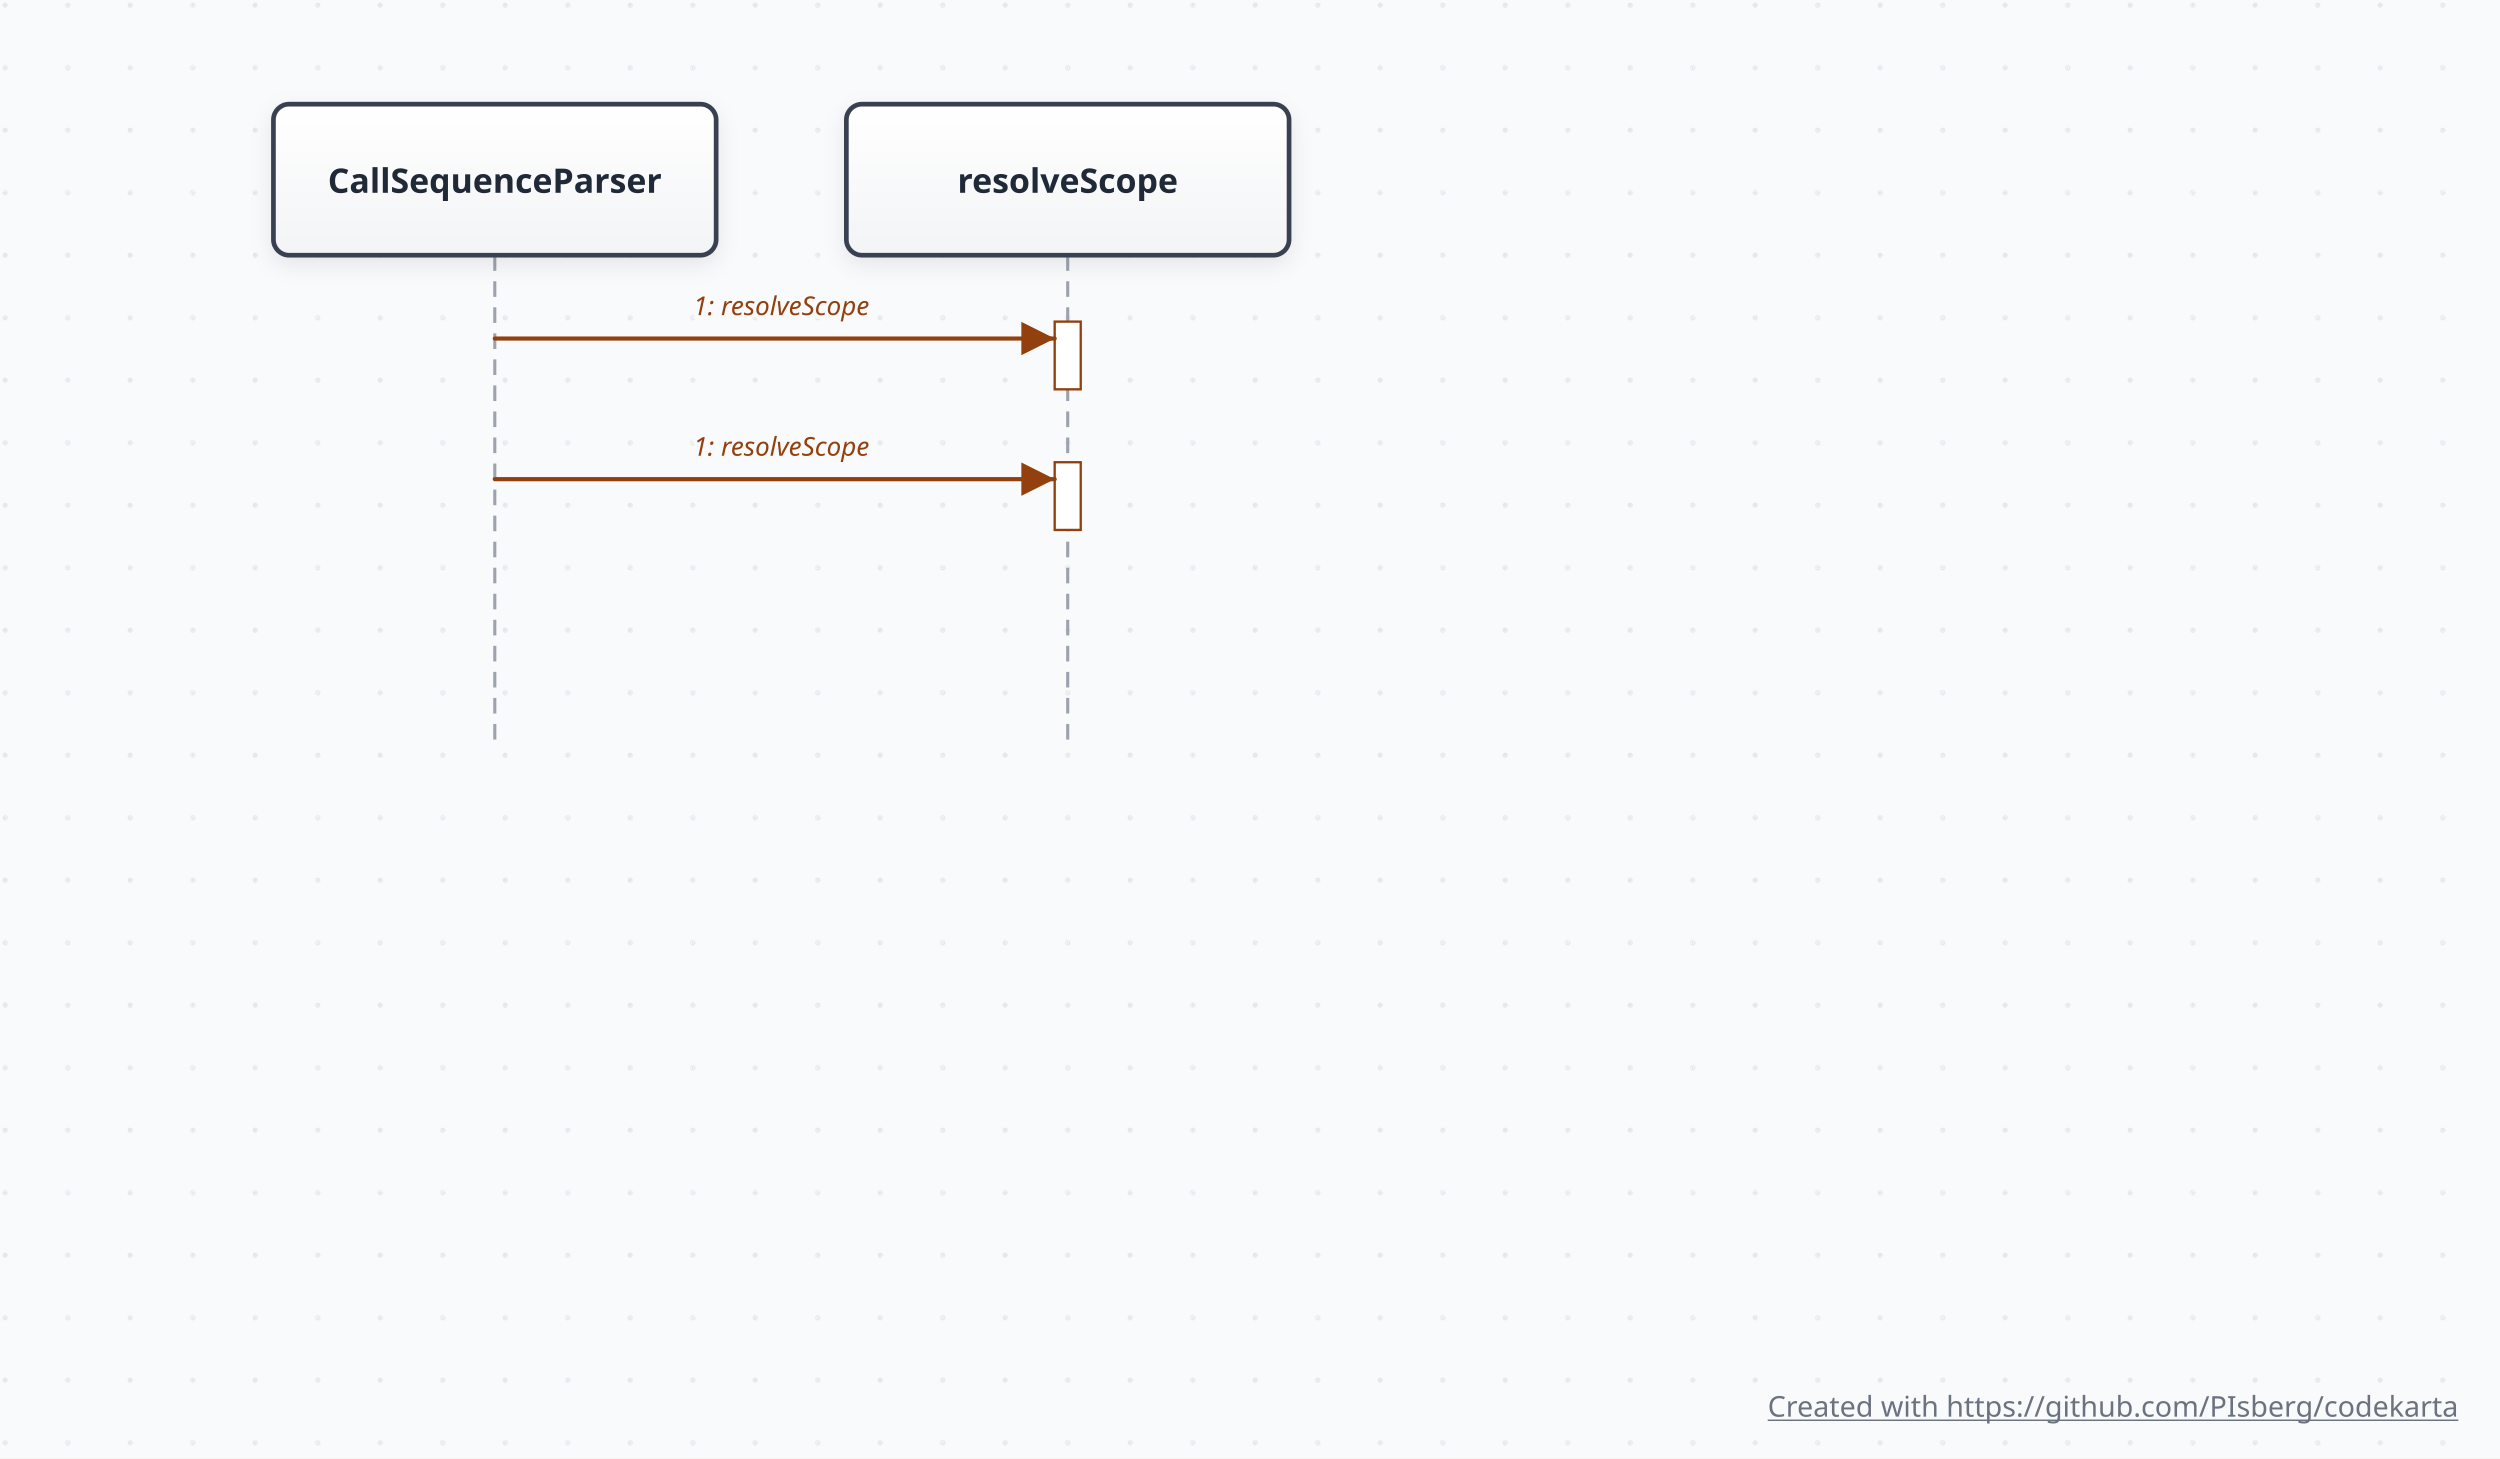
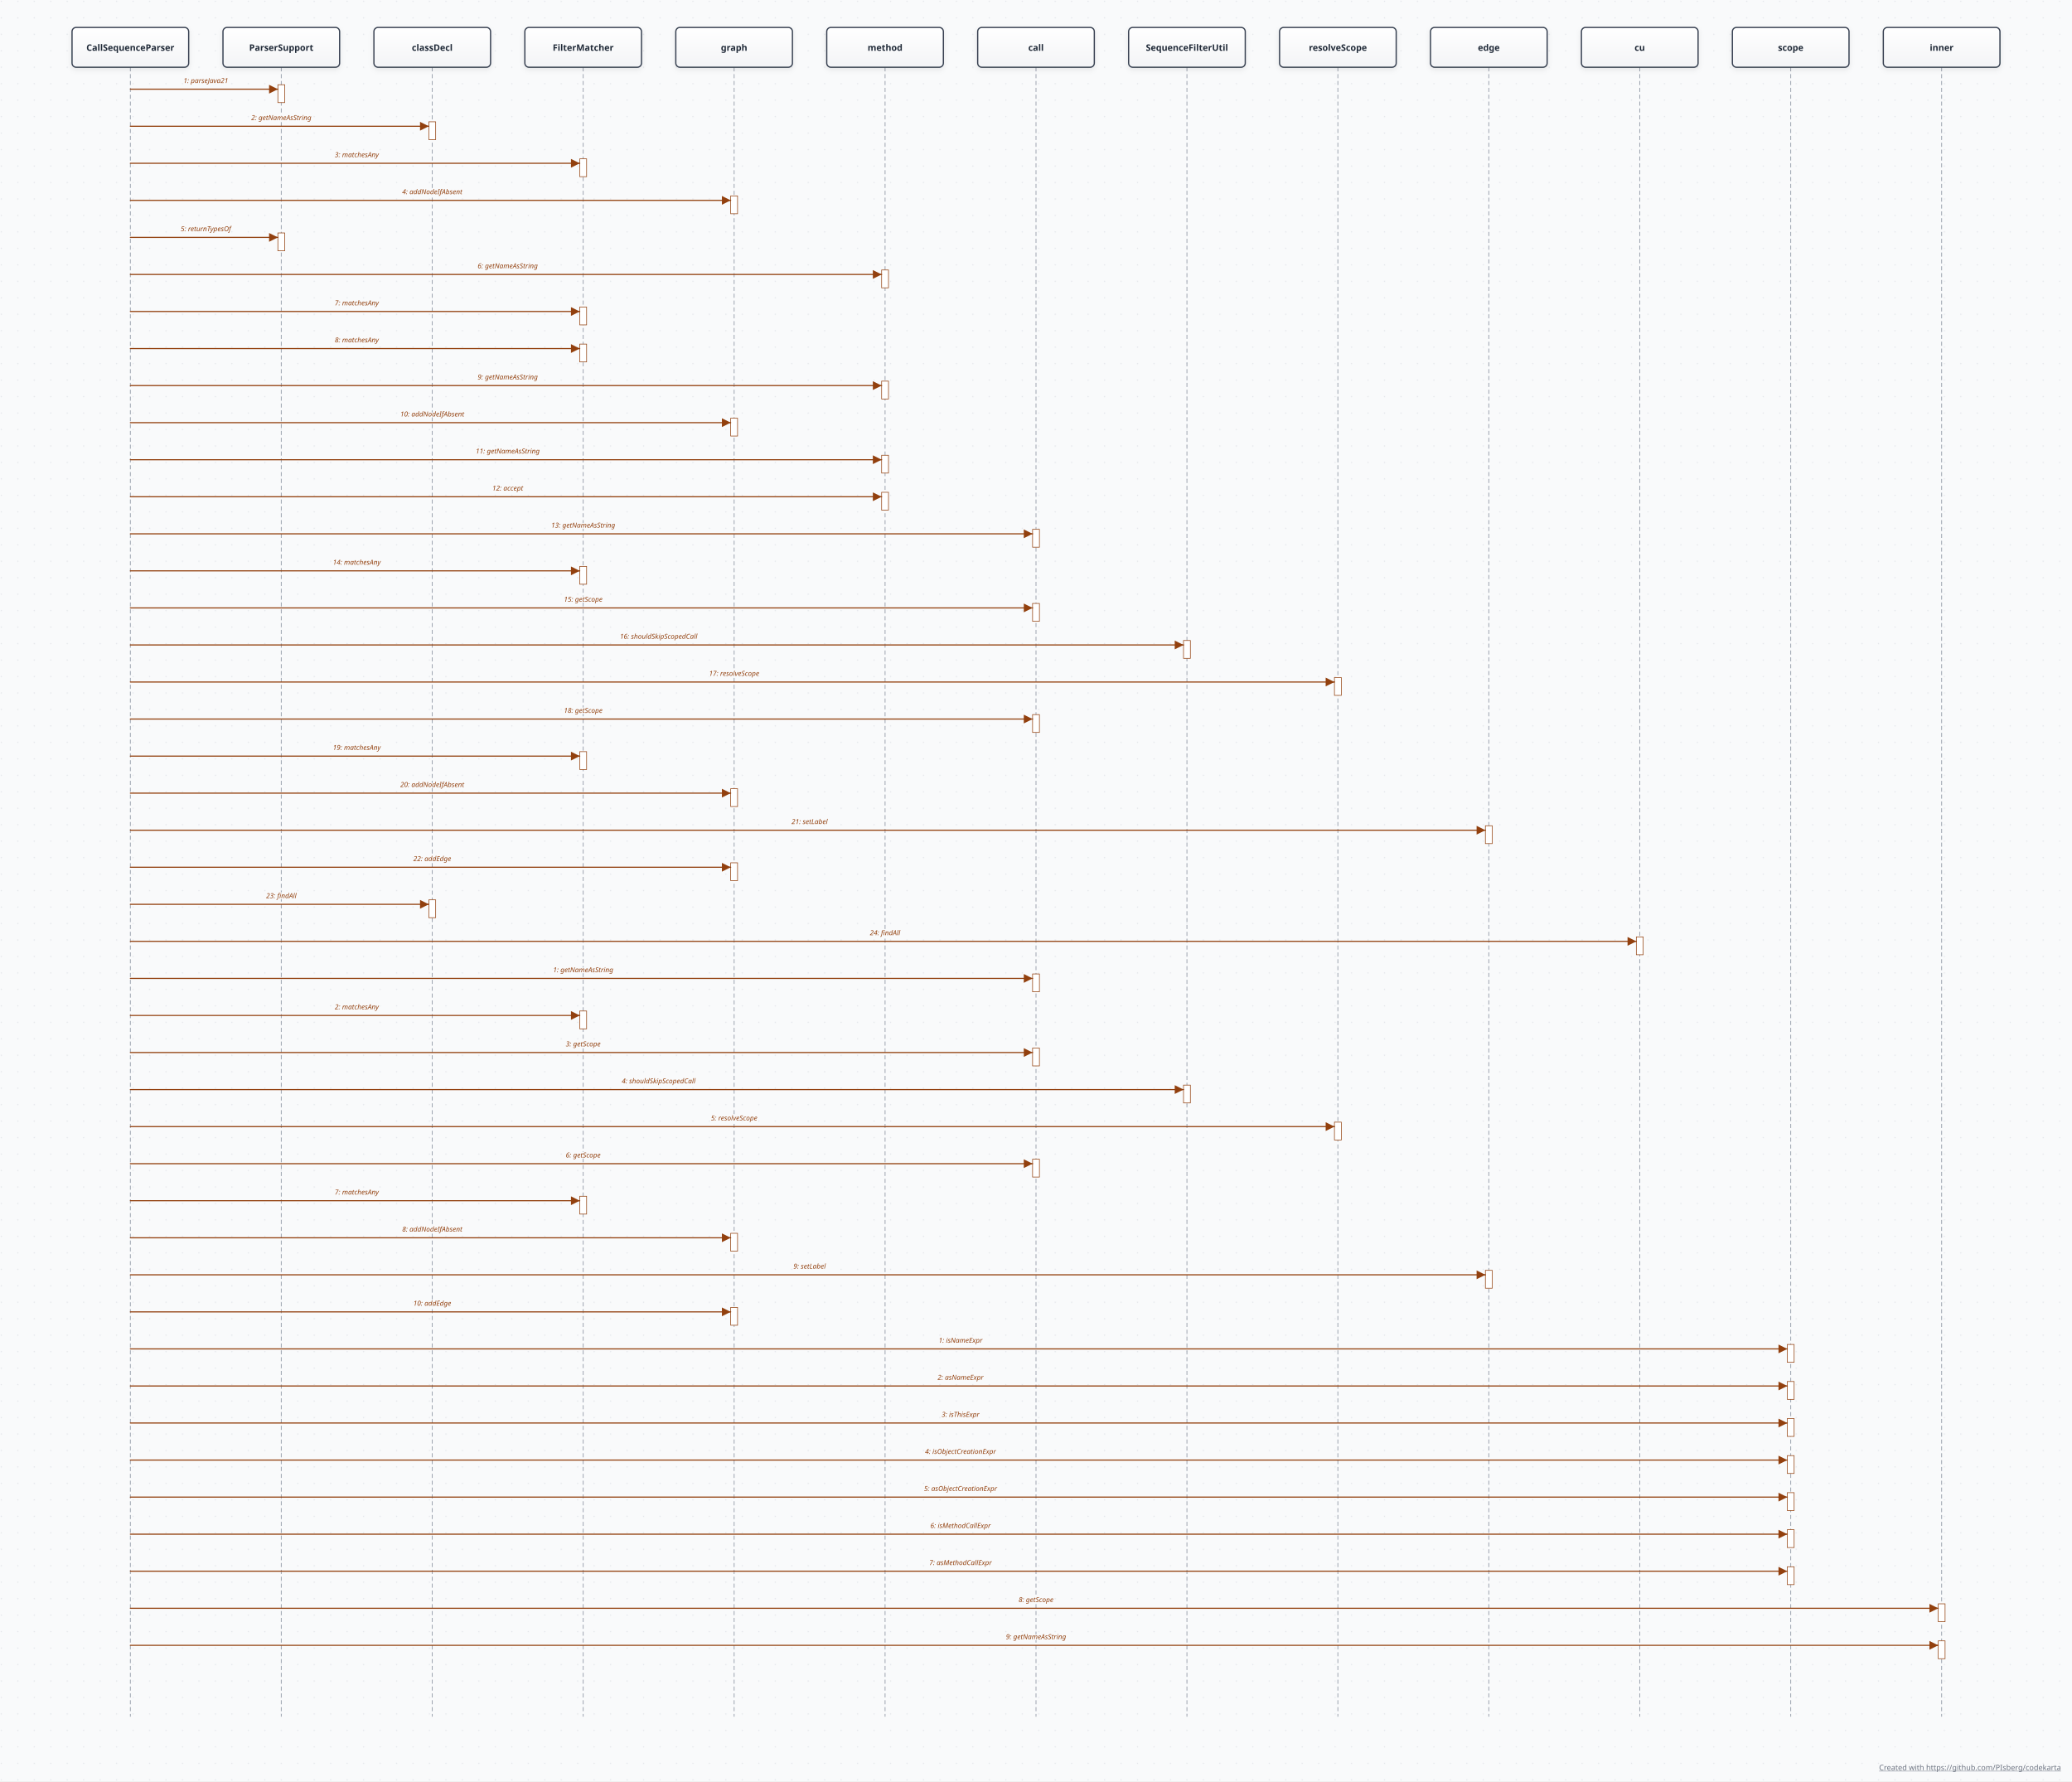
- <svg xmlns="http://www.w3.org/2000/svg" width="960" height="560" viewBox="0 0 960 560">
+ <svg xmlns="http://www.w3.org/2000/svg" width="3020" height="2596" viewBox="0 0 3020 2596">
  <defs>
    <style>
svg { font-family: 'Outfit', 'Inter', -apple-system, BlinkMacSystemFont, 'Segoe UI', sans-serif; }
text { font-family: 'Outfit', 'Inter', -apple-system, BlinkMacSystemFont, 'Segoe UI', sans-serif !important; }
.node-rect { transition: filter 0.2s ease, stroke-width 0.2s ease, stroke 0.2s ease; }
.node-rect:hover { stroke-width: 2.2 !important; filter: drop-shadow(0 8px 16px rgba(15, 23, 42, 0.12)) !important; }
.edge-line { stroke-linecap: round; stroke-linejoin: round; transition: stroke-width 0.2s ease; }
.edge-line:hover { stroke-width: 2.5 !important; }
.edge-label { paint-order: stroke; stroke: #f9fafb; stroke-width: 3; font-weight: 500; }
.diagram-attribution { fill: #9ca3af; text-decoration: none; transition: fill 0.2s ease; }
.diagram-attribution:hover { fill: #4b5563; text-decoration: underline; }
.group-rect { transition: stroke-width 0.2s ease; }
.node-label { pointer-events: none; }
</style>
    <filter id="nodeShadow" x="-20%" y="-20%" width="140%" height="140%">
      <feDropShadow dx="0" dy="3" stdDeviation="4" flood-color="#0f172a" flood-opacity="0.08" />
    </filter>
    <linearGradient id="grad-CLASS" x1="0%" y1="0%" x2="0%" y2="100%">
      <stop offset="0%" stop-color="#ffffff" />
      <stop offset="100%" stop-color="#f3f4f6" />
    </linearGradient>
    <linearGradient id="grad-INTERFACE" x1="0%" y1="0%" x2="0%" y2="100%">
      <stop offset="0%" stop-color="#eff6ff" />
      <stop offset="100%" stop-color="#dbeafe" />
    </linearGradient>
    <linearGradient id="grad-MODULE" x1="0%" y1="0%" x2="0%" y2="100%">
      <stop offset="0%" stop-color="#faf5ff" />
      <stop offset="100%" stop-color="#ede9fe" />
    </linearGradient>
    <linearGradient id="grad-METHOD" x1="0%" y1="0%" x2="0%" y2="100%">
      <stop offset="0%" stop-color="#fffbeb" />
      <stop offset="100%" stop-color="#fef3c7" />
    </linearGradient>
    <linearGradient id="grad-PACKAGE" x1="0%" y1="0%" x2="0%" y2="100%">
      <stop offset="0%" stop-color="#ecfdf5" />
      <stop offset="100%" stop-color="#d1fae5" />
    </linearGradient>
    <linearGradient id="grad-EXCEPTION" x1="0%" y1="0%" x2="0%" y2="100%">
      <stop offset="0%" stop-color="#fef2f2" />
      <stop offset="100%" stop-color="#fee2e2" />
    </linearGradient>
    <linearGradient id="grad-STATE" x1="0%" y1="0%" x2="0%" y2="100%">
      <stop offset="0%" stop-color="#f0f9ff" />
      <stop offset="100%" stop-color="#e0f2fe" />
    </linearGradient>
    <pattern id="dotGrid" width="24" height="24" patternUnits="userSpaceOnUse">
      <circle cx="2" cy="2" r="1" fill="#e5e7eb" />
    </pattern>
    <marker id="seq-marker-call" markerWidth="10" markerHeight="8" refX="8" refY="4" orient="auto">
      <path d="M0,0 L8,4 L0,8 Z" fill="#92400e" />
    </marker>
    <marker id="seq-marker-exc" markerWidth="10" markerHeight="8" refX="8" refY="4" orient="auto">
      <path d="M0,0 L8,4 L0,8 Z" fill="#dc2626" />
    </marker>
  </defs>
-   <rect width="960" height="560" fill="#f9fafb" />
-   <rect width="960" height="560" fill="url(#dotGrid)" />
-   <line x1="190.0" y1="98.0" x2="190.0" y2="288.0" stroke="#9ca3af" stroke-width="1.2" stroke-dasharray="6,4" />
-   <line x1="410.0" y1="98.0" x2="410.0" y2="288.0" stroke="#9ca3af" stroke-width="1.2" stroke-dasharray="6,4" />
+   <rect width="3020" height="2596" fill="#f9fafb" />
+   <rect width="3020" height="2596" fill="url(#dotGrid)" />
+   <line x1="190.0" y1="98.0" x2="190.0" y2="2502.0" stroke="#9ca3af" stroke-width="1.2" stroke-dasharray="6,4" />
+   <line x1="410.0" y1="98.0" x2="410.0" y2="2502.0" stroke="#9ca3af" stroke-width="1.2" stroke-dasharray="6,4" />
+   <line x1="630.0" y1="98.0" x2="630.0" y2="2502.0" stroke="#9ca3af" stroke-width="1.2" stroke-dasharray="6,4" />
+   <line x1="850.0" y1="98.0" x2="850.0" y2="2502.0" stroke="#9ca3af" stroke-width="1.2" stroke-dasharray="6,4" />
+   <line x1="1070.0" y1="98.0" x2="1070.0" y2="2502.0" stroke="#9ca3af" stroke-width="1.2" stroke-dasharray="6,4" />
+   <line x1="1290.0" y1="98.0" x2="1290.0" y2="2502.0" stroke="#9ca3af" stroke-width="1.2" stroke-dasharray="6,4" />
+   <line x1="1510.0" y1="98.0" x2="1510.0" y2="2502.0" stroke="#9ca3af" stroke-width="1.2" stroke-dasharray="6,4" />
+   <line x1="1730.0" y1="98.0" x2="1730.0" y2="2502.0" stroke="#9ca3af" stroke-width="1.2" stroke-dasharray="6,4" />
+   <line x1="1950.0" y1="98.0" x2="1950.0" y2="2502.0" stroke="#9ca3af" stroke-width="1.2" stroke-dasharray="6,4" />
+   <line x1="2170.0" y1="98.0" x2="2170.0" y2="2502.0" stroke="#9ca3af" stroke-width="1.2" stroke-dasharray="6,4" />
+   <line x1="2390.0" y1="98.0" x2="2390.0" y2="2502.0" stroke="#9ca3af" stroke-width="1.2" stroke-dasharray="6,4" />
+   <line x1="2610.0" y1="98.0" x2="2610.0" y2="2502.0" stroke="#9ca3af" stroke-width="1.2" stroke-dasharray="6,4" />
+   <line x1="2830.0" y1="98.0" x2="2830.0" y2="2502.0" stroke="#9ca3af" stroke-width="1.2" stroke-dasharray="6,4" />
  <rect x="405.0" y="123.5" width="10.0" height="26.0" fill="#ffffff" stroke="#92400e" stroke-width="0.9" />
-   <rect x="405.0" y="177.5" width="10.0" height="26.0" fill="#ffffff" stroke="#92400e" stroke-width="0.9" />
-   <line class="edge-line" data-source="CallSequenceParser.parse" data-target="resolveScope" data-type="CALLS" x1="190.0" y1="130.0" x2="405.0" y2="130.0" stroke="#92400e" stroke-width="1.6" marker-end="url(#seq-marker-call)" />
-   <text class="edge-label" data-source="CallSequenceParser.parse" data-target="resolveScope" data-type="CALLS" x="300.0" y="121.0" text-anchor="middle" font-family="sans-serif" font-size="10" fill="#92400e" font-style="italic">1: resolveScope</text>
-   <line class="edge-line" data-source="CallSequenceParser.visit" data-target="resolveScope" data-type="CALLS" x1="190.0" y1="184.0" x2="405.0" y2="184.0" stroke="#92400e" stroke-width="1.6" marker-end="url(#seq-marker-call)" />
-   <text class="edge-label" data-source="CallSequenceParser.visit" data-target="resolveScope" data-type="CALLS" x="300.0" y="175.0" text-anchor="middle" font-family="sans-serif" font-size="10" fill="#92400e" font-style="italic">1: resolveScope</text>
+   <rect x="625.0" y="177.5" width="10.0" height="26.0" fill="#ffffff" stroke="#92400e" stroke-width="0.9" />
+   <rect x="845.0" y="231.5" width="10.0" height="26.0" fill="#ffffff" stroke="#92400e" stroke-width="0.9" />
+   <rect x="1065.0" y="285.5" width="10.0" height="26.0" fill="#ffffff" stroke="#92400e" stroke-width="0.9" />
+   <rect x="405.0" y="339.5" width="10.0" height="26.0" fill="#ffffff" stroke="#92400e" stroke-width="0.9" />
+   <rect x="1285.0" y="393.5" width="10.0" height="26.0" fill="#ffffff" stroke="#92400e" stroke-width="0.9" />
+   <rect x="845.0" y="447.5" width="10.0" height="26.0" fill="#ffffff" stroke="#92400e" stroke-width="0.9" />
+   <rect x="845.0" y="501.5" width="10.0" height="26.0" fill="#ffffff" stroke="#92400e" stroke-width="0.9" />
+   <rect x="1285.0" y="555.5" width="10.0" height="26.0" fill="#ffffff" stroke="#92400e" stroke-width="0.9" />
+   <rect x="1065.0" y="609.5" width="10.0" height="26.0" fill="#ffffff" stroke="#92400e" stroke-width="0.9" />
+   <rect x="1285.0" y="663.5" width="10.0" height="26.0" fill="#ffffff" stroke="#92400e" stroke-width="0.9" />
+   <rect x="1285.0" y="717.5" width="10.0" height="26.0" fill="#ffffff" stroke="#92400e" stroke-width="0.9" />
+   <rect x="1505.0" y="771.5" width="10.0" height="26.0" fill="#ffffff" stroke="#92400e" stroke-width="0.9" />
+   <rect x="845.0" y="825.5" width="10.0" height="26.0" fill="#ffffff" stroke="#92400e" stroke-width="0.9" />
+   <rect x="1505.0" y="879.5" width="10.0" height="26.0" fill="#ffffff" stroke="#92400e" stroke-width="0.9" />
+   <rect x="1725.0" y="933.5" width="10.0" height="26.0" fill="#ffffff" stroke="#92400e" stroke-width="0.9" />
+   <rect x="1945.0" y="987.5" width="10.0" height="26.0" fill="#ffffff" stroke="#92400e" stroke-width="0.9" />
+   <rect x="1505.0" y="1041.5" width="10.0" height="26.0" fill="#ffffff" stroke="#92400e" stroke-width="0.9" />
+   <rect x="845.0" y="1095.5" width="10.0" height="26.0" fill="#ffffff" stroke="#92400e" stroke-width="0.9" />
+   <rect x="1065.0" y="1149.5" width="10.0" height="26.0" fill="#ffffff" stroke="#92400e" stroke-width="0.9" />
+   <rect x="2165.0" y="1203.5" width="10.0" height="26.0" fill="#ffffff" stroke="#92400e" stroke-width="0.9" />
+   <rect x="1065.0" y="1257.5" width="10.0" height="26.0" fill="#ffffff" stroke="#92400e" stroke-width="0.9" />
+   <rect x="625.0" y="1311.5" width="10.0" height="26.0" fill="#ffffff" stroke="#92400e" stroke-width="0.9" />
+   <rect x="2385.0" y="1365.5" width="10.0" height="26.0" fill="#ffffff" stroke="#92400e" stroke-width="0.9" />
+   <rect x="1505.0" y="1419.5" width="10.0" height="26.0" fill="#ffffff" stroke="#92400e" stroke-width="0.9" />
+   <rect x="845.0" y="1473.5" width="10.0" height="26.0" fill="#ffffff" stroke="#92400e" stroke-width="0.9" />
+   <rect x="1505.0" y="1527.5" width="10.0" height="26.0" fill="#ffffff" stroke="#92400e" stroke-width="0.9" />
+   <rect x="1725.0" y="1581.5" width="10.0" height="26.0" fill="#ffffff" stroke="#92400e" stroke-width="0.9" />
+   <rect x="1945.0" y="1635.5" width="10.0" height="26.0" fill="#ffffff" stroke="#92400e" stroke-width="0.9" />
+   <rect x="1505.0" y="1689.5" width="10.0" height="26.0" fill="#ffffff" stroke="#92400e" stroke-width="0.9" />
+   <rect x="845.0" y="1743.5" width="10.0" height="26.0" fill="#ffffff" stroke="#92400e" stroke-width="0.9" />
+   <rect x="1065.0" y="1797.5" width="10.0" height="26.0" fill="#ffffff" stroke="#92400e" stroke-width="0.9" />
+   <rect x="2165.0" y="1851.5" width="10.0" height="26.0" fill="#ffffff" stroke="#92400e" stroke-width="0.9" />
+   <rect x="1065.0" y="1905.5" width="10.0" height="26.0" fill="#ffffff" stroke="#92400e" stroke-width="0.9" />
+   <rect x="2605.0" y="1959.5" width="10.0" height="26.0" fill="#ffffff" stroke="#92400e" stroke-width="0.9" />
+   <rect x="2605.0" y="2013.5" width="10.0" height="26.0" fill="#ffffff" stroke="#92400e" stroke-width="0.9" />
+   <rect x="2605.0" y="2067.5" width="10.0" height="26.0" fill="#ffffff" stroke="#92400e" stroke-width="0.9" />
+   <rect x="2605.0" y="2121.5" width="10.0" height="26.0" fill="#ffffff" stroke="#92400e" stroke-width="0.9" />
+   <rect x="2605.0" y="2175.5" width="10.0" height="26.0" fill="#ffffff" stroke="#92400e" stroke-width="0.9" />
+   <rect x="2605.0" y="2229.5" width="10.0" height="26.0" fill="#ffffff" stroke="#92400e" stroke-width="0.9" />
+   <rect x="2605.0" y="2283.5" width="10.0" height="26.0" fill="#ffffff" stroke="#92400e" stroke-width="0.9" />
+   <rect x="2825.0" y="2337.5" width="10.0" height="26.0" fill="#ffffff" stroke="#92400e" stroke-width="0.9" />
+   <rect x="2825.0" y="2391.5" width="10.0" height="26.0" fill="#ffffff" stroke="#92400e" stroke-width="0.9" />
+   <line class="edge-line" data-source="CallSequenceParser.parse" data-target="ParserSupport.parseJava21" data-type="CALLS" x1="190.0" y1="130.0" x2="405.0" y2="130.0" stroke="#92400e" stroke-width="1.6" marker-end="url(#seq-marker-call)" />
+   <text class="edge-label" data-source="CallSequenceParser.parse" data-target="ParserSupport.parseJava21" data-type="CALLS" x="300.0" y="121.0" text-anchor="middle" font-family="sans-serif" font-size="10" fill="#92400e" font-style="italic">1: parseJava21</text>
+   <line class="edge-line" data-source="CallSequenceParser.parse" data-target="classDecl.getNameAsString" data-type="CALLS" x1="190.0" y1="184.0" x2="625.0" y2="184.0" stroke="#92400e" stroke-width="1.6" marker-end="url(#seq-marker-call)" />
+   <text class="edge-label" data-source="CallSequenceParser.parse" data-target="classDecl.getNameAsString" data-type="CALLS" x="410.0" y="175.0" text-anchor="middle" font-family="sans-serif" font-size="10" fill="#92400e" font-style="italic">2: getNameAsString</text>
+   <line class="edge-line" data-source="CallSequenceParser.parse" data-target="FilterMatcher.matchesAny" data-type="CALLS" x1="190.0" y1="238.0" x2="845.0" y2="238.0" stroke="#92400e" stroke-width="1.6" marker-end="url(#seq-marker-call)" />
+   <text class="edge-label" data-source="CallSequenceParser.parse" data-target="FilterMatcher.matchesAny" data-type="CALLS" x="520.0" y="229.0" text-anchor="middle" font-family="sans-serif" font-size="10" fill="#92400e" font-style="italic">3: matchesAny</text>
+   <line class="edge-line" data-source="CallSequenceParser.parse" data-target="graph.addNodeIfAbsent" data-type="CALLS" x1="190.0" y1="292.0" x2="1065.0" y2="292.0" stroke="#92400e" stroke-width="1.6" marker-end="url(#seq-marker-call)" />
+   <text class="edge-label" data-source="CallSequenceParser.parse" data-target="graph.addNodeIfAbsent" data-type="CALLS" x="630.0" y="283.0" text-anchor="middle" font-family="sans-serif" font-size="10" fill="#92400e" font-style="italic">4: addNodeIfAbsent</text>
+   <line class="edge-line" data-source="CallSequenceParser.parse" data-target="ParserSupport.returnTypesOf" data-type="CALLS" x1="190.0" y1="346.0" x2="405.0" y2="346.0" stroke="#92400e" stroke-width="1.6" marker-end="url(#seq-marker-call)" />
+   <text class="edge-label" data-source="CallSequenceParser.parse" data-target="ParserSupport.returnTypesOf" data-type="CALLS" x="300.0" y="337.0" text-anchor="middle" font-family="sans-serif" font-size="10" fill="#92400e" font-style="italic">5: returnTypesOf</text>
+   <line class="edge-line" data-source="CallSequenceParser.parse" data-target="method.getNameAsString" data-type="CALLS" x1="190.0" y1="400.0" x2="1285.0" y2="400.0" stroke="#92400e" stroke-width="1.6" marker-end="url(#seq-marker-call)" />
+   <text class="edge-label" data-source="CallSequenceParser.parse" data-target="method.getNameAsString" data-type="CALLS" x="740.0" y="391.0" text-anchor="middle" font-family="sans-serif" font-size="10" fill="#92400e" font-style="italic">6: getNameAsString</text>
+   <line class="edge-line" data-source="CallSequenceParser.parse" data-target="FilterMatcher.matchesAny" data-type="CALLS" x1="190.0" y1="454.0" x2="845.0" y2="454.0" stroke="#92400e" stroke-width="1.6" marker-end="url(#seq-marker-call)" />
+   <text class="edge-label" data-source="CallSequenceParser.parse" data-target="FilterMatcher.matchesAny" data-type="CALLS" x="520.0" y="445.0" text-anchor="middle" font-family="sans-serif" font-size="10" fill="#92400e" font-style="italic">7: matchesAny</text>
+   <line class="edge-line" data-source="CallSequenceParser.parse" data-target="FilterMatcher.matchesAny" data-type="CALLS" x1="190.0" y1="508.0" x2="845.0" y2="508.0" stroke="#92400e" stroke-width="1.6" marker-end="url(#seq-marker-call)" />
+   <text class="edge-label" data-source="CallSequenceParser.parse" data-target="FilterMatcher.matchesAny" data-type="CALLS" x="520.0" y="499.0" text-anchor="middle" font-family="sans-serif" font-size="10" fill="#92400e" font-style="italic">8: matchesAny</text>
+   <line class="edge-line" data-source="CallSequenceParser.parse" data-target="method.getNameAsString" data-type="CALLS" x1="190.0" y1="562.0" x2="1285.0" y2="562.0" stroke="#92400e" stroke-width="1.6" marker-end="url(#seq-marker-call)" />
+   <text class="edge-label" data-source="CallSequenceParser.parse" data-target="method.getNameAsString" data-type="CALLS" x="740.0" y="553.0" text-anchor="middle" font-family="sans-serif" font-size="10" fill="#92400e" font-style="italic">9: getNameAsString</text>
+   <line class="edge-line" data-source="CallSequenceParser.parse" data-target="graph.addNodeIfAbsent" data-type="CALLS" x1="190.0" y1="616.0" x2="1065.0" y2="616.0" stroke="#92400e" stroke-width="1.6" marker-end="url(#seq-marker-call)" />
+   <text class="edge-label" data-source="CallSequenceParser.parse" data-target="graph.addNodeIfAbsent" data-type="CALLS" x="630.0" y="607.0" text-anchor="middle" font-family="sans-serif" font-size="10" fill="#92400e" font-style="italic">10: addNodeIfAbsent</text>
+   <line class="edge-line" data-source="CallSequenceParser.parse" data-target="method.getNameAsString" data-type="CALLS" x1="190.0" y1="670.0" x2="1285.0" y2="670.0" stroke="#92400e" stroke-width="1.6" marker-end="url(#seq-marker-call)" />
+   <text class="edge-label" data-source="CallSequenceParser.parse" data-target="method.getNameAsString" data-type="CALLS" x="740.0" y="661.0" text-anchor="middle" font-family="sans-serif" font-size="10" fill="#92400e" font-style="italic">11: getNameAsString</text>
+   <line class="edge-line" data-source="CallSequenceParser.parse" data-target="method.accept" data-type="CALLS" x1="190.0" y1="724.0" x2="1285.0" y2="724.0" stroke="#92400e" stroke-width="1.6" marker-end="url(#seq-marker-call)" />
+   <text class="edge-label" data-source="CallSequenceParser.parse" data-target="method.accept" data-type="CALLS" x="740.0" y="715.0" text-anchor="middle" font-family="sans-serif" font-size="10" fill="#92400e" font-style="italic">12: accept</text>
+   <line class="edge-line" data-source="CallSequenceParser.parse" data-target="call.getNameAsString" data-type="CALLS" x1="190.0" y1="778.0" x2="1505.0" y2="778.0" stroke="#92400e" stroke-width="1.6" marker-end="url(#seq-marker-call)" />
+   <text class="edge-label" data-source="CallSequenceParser.parse" data-target="call.getNameAsString" data-type="CALLS" x="850.0" y="769.0" text-anchor="middle" font-family="sans-serif" font-size="10" fill="#92400e" font-style="italic">13: getNameAsString</text>
+   <line class="edge-line" data-source="CallSequenceParser.parse" data-target="FilterMatcher.matchesAny" data-type="CALLS" x1="190.0" y1="832.0" x2="845.0" y2="832.0" stroke="#92400e" stroke-width="1.6" marker-end="url(#seq-marker-call)" />
+   <text class="edge-label" data-source="CallSequenceParser.parse" data-target="FilterMatcher.matchesAny" data-type="CALLS" x="520.0" y="823.0" text-anchor="middle" font-family="sans-serif" font-size="10" fill="#92400e" font-style="italic">14: matchesAny</text>
+   <line class="edge-line" data-source="CallSequenceParser.parse" data-target="call.getScope" data-type="CALLS" x1="190.0" y1="886.0" x2="1505.0" y2="886.0" stroke="#92400e" stroke-width="1.6" marker-end="url(#seq-marker-call)" />
+   <text class="edge-label" data-source="CallSequenceParser.parse" data-target="call.getScope" data-type="CALLS" x="850.0" y="877.0" text-anchor="middle" font-family="sans-serif" font-size="10" fill="#92400e" font-style="italic">15: getScope</text>
+   <line class="edge-line" data-source="CallSequenceParser.parse" data-target="SequenceFilterUtil.shouldSkipScopedCall" data-type="CALLS" x1="190.0" y1="940.0" x2="1725.0" y2="940.0" stroke="#92400e" stroke-width="1.6" marker-end="url(#seq-marker-call)" />
+   <text class="edge-label" data-source="CallSequenceParser.parse" data-target="SequenceFilterUtil.shouldSkipScopedCall" data-type="CALLS" x="960.0" y="931.0" text-anchor="middle" font-family="sans-serif" font-size="10" fill="#92400e" font-style="italic">16: shouldSkipScopedCall</text>
+   <line class="edge-line" data-source="CallSequenceParser.parse" data-target="resolveScope" data-type="CALLS" x1="190.0" y1="994.0" x2="1945.0" y2="994.0" stroke="#92400e" stroke-width="1.6" marker-end="url(#seq-marker-call)" />
+   <text class="edge-label" data-source="CallSequenceParser.parse" data-target="resolveScope" data-type="CALLS" x="1070.0" y="985.0" text-anchor="middle" font-family="sans-serif" font-size="10" fill="#92400e" font-style="italic">17: resolveScope</text>
+   <line class="edge-line" data-source="CallSequenceParser.parse" data-target="call.getScope" data-type="CALLS" x1="190.0" y1="1048.0" x2="1505.0" y2="1048.0" stroke="#92400e" stroke-width="1.6" marker-end="url(#seq-marker-call)" />
+   <text class="edge-label" data-source="CallSequenceParser.parse" data-target="call.getScope" data-type="CALLS" x="850.0" y="1039.0" text-anchor="middle" font-family="sans-serif" font-size="10" fill="#92400e" font-style="italic">18: getScope</text>
+   <line class="edge-line" data-source="CallSequenceParser.parse" data-target="FilterMatcher.matchesAny" data-type="CALLS" x1="190.0" y1="1102.0" x2="845.0" y2="1102.0" stroke="#92400e" stroke-width="1.6" marker-end="url(#seq-marker-call)" />
+   <text class="edge-label" data-source="CallSequenceParser.parse" data-target="FilterMatcher.matchesAny" data-type="CALLS" x="520.0" y="1093.0" text-anchor="middle" font-family="sans-serif" font-size="10" fill="#92400e" font-style="italic">19: matchesAny</text>
+   <line class="edge-line" data-source="CallSequenceParser.parse" data-target="graph.addNodeIfAbsent" data-type="CALLS" x1="190.0" y1="1156.0" x2="1065.0" y2="1156.0" stroke="#92400e" stroke-width="1.6" marker-end="url(#seq-marker-call)" />
+   <text class="edge-label" data-source="CallSequenceParser.parse" data-target="graph.addNodeIfAbsent" data-type="CALLS" x="630.0" y="1147.0" text-anchor="middle" font-family="sans-serif" font-size="10" fill="#92400e" font-style="italic">20: addNodeIfAbsent</text>
+   <line class="edge-line" data-source="CallSequenceParser.parse" data-target="edge.setLabel" data-type="CALLS" x1="190.0" y1="1210.0" x2="2165.0" y2="1210.0" stroke="#92400e" stroke-width="1.6" marker-end="url(#seq-marker-call)" />
+   <text class="edge-label" data-source="CallSequenceParser.parse" data-target="edge.setLabel" data-type="CALLS" x="1180.0" y="1201.0" text-anchor="middle" font-family="sans-serif" font-size="10" fill="#92400e" font-style="italic">21: setLabel</text>
+   <line class="edge-line" data-source="CallSequenceParser.parse" data-target="graph.addEdge" data-type="CALLS" x1="190.0" y1="1264.0" x2="1065.0" y2="1264.0" stroke="#92400e" stroke-width="1.6" marker-end="url(#seq-marker-call)" />
+   <text class="edge-label" data-source="CallSequenceParser.parse" data-target="graph.addEdge" data-type="CALLS" x="630.0" y="1255.0" text-anchor="middle" font-family="sans-serif" font-size="10" fill="#92400e" font-style="italic">22: addEdge</text>
+   <line class="edge-line" data-source="CallSequenceParser.parse" data-target="classDecl.findAll" data-type="CALLS" x1="190.0" y1="1318.0" x2="625.0" y2="1318.0" stroke="#92400e" stroke-width="1.6" marker-end="url(#seq-marker-call)" />
+   <text class="edge-label" data-source="CallSequenceParser.parse" data-target="classDecl.findAll" data-type="CALLS" x="410.0" y="1309.0" text-anchor="middle" font-family="sans-serif" font-size="10" fill="#92400e" font-style="italic">23: findAll</text>
+   <line class="edge-line" data-source="CallSequenceParser.parse" data-target="cu.findAll" data-type="CALLS" x1="190.0" y1="1372.0" x2="2385.0" y2="1372.0" stroke="#92400e" stroke-width="1.6" marker-end="url(#seq-marker-call)" />
+   <text class="edge-label" data-source="CallSequenceParser.parse" data-target="cu.findAll" data-type="CALLS" x="1290.0" y="1363.0" text-anchor="middle" font-family="sans-serif" font-size="10" fill="#92400e" font-style="italic">24: findAll</text>
+   <line class="edge-line" data-source="CallSequenceParser.visit" data-target="call.getNameAsString" data-type="CALLS" x1="190.0" y1="1426.0" x2="1505.0" y2="1426.0" stroke="#92400e" stroke-width="1.6" marker-end="url(#seq-marker-call)" />
+   <text class="edge-label" data-source="CallSequenceParser.visit" data-target="call.getNameAsString" data-type="CALLS" x="850.0" y="1417.0" text-anchor="middle" font-family="sans-serif" font-size="10" fill="#92400e" font-style="italic">1: getNameAsString</text>
+   <line class="edge-line" data-source="CallSequenceParser.visit" data-target="FilterMatcher.matchesAny" data-type="CALLS" x1="190.0" y1="1480.0" x2="845.0" y2="1480.0" stroke="#92400e" stroke-width="1.6" marker-end="url(#seq-marker-call)" />
+   <text class="edge-label" data-source="CallSequenceParser.visit" data-target="FilterMatcher.matchesAny" data-type="CALLS" x="520.0" y="1471.0" text-anchor="middle" font-family="sans-serif" font-size="10" fill="#92400e" font-style="italic">2: matchesAny</text>
+   <line class="edge-line" data-source="CallSequenceParser.visit" data-target="call.getScope" data-type="CALLS" x1="190.0" y1="1534.0" x2="1505.0" y2="1534.0" stroke="#92400e" stroke-width="1.6" marker-end="url(#seq-marker-call)" />
+   <text class="edge-label" data-source="CallSequenceParser.visit" data-target="call.getScope" data-type="CALLS" x="850.0" y="1525.0" text-anchor="middle" font-family="sans-serif" font-size="10" fill="#92400e" font-style="italic">3: getScope</text>
+   <line class="edge-line" data-source="CallSequenceParser.visit" data-target="SequenceFilterUtil.shouldSkipScopedCall" data-type="CALLS" x1="190.0" y1="1588.0" x2="1725.0" y2="1588.0" stroke="#92400e" stroke-width="1.6" marker-end="url(#seq-marker-call)" />
+   <text class="edge-label" data-source="CallSequenceParser.visit" data-target="SequenceFilterUtil.shouldSkipScopedCall" data-type="CALLS" x="960.0" y="1579.0" text-anchor="middle" font-family="sans-serif" font-size="10" fill="#92400e" font-style="italic">4: shouldSkipScopedCall</text>
+   <line class="edge-line" data-source="CallSequenceParser.visit" data-target="resolveScope" data-type="CALLS" x1="190.0" y1="1642.0" x2="1945.0" y2="1642.0" stroke="#92400e" stroke-width="1.6" marker-end="url(#seq-marker-call)" />
+   <text class="edge-label" data-source="CallSequenceParser.visit" data-target="resolveScope" data-type="CALLS" x="1070.0" y="1633.0" text-anchor="middle" font-family="sans-serif" font-size="10" fill="#92400e" font-style="italic">5: resolveScope</text>
+   <line class="edge-line" data-source="CallSequenceParser.visit" data-target="call.getScope" data-type="CALLS" x1="190.0" y1="1696.0" x2="1505.0" y2="1696.0" stroke="#92400e" stroke-width="1.6" marker-end="url(#seq-marker-call)" />
+   <text class="edge-label" data-source="CallSequenceParser.visit" data-target="call.getScope" data-type="CALLS" x="850.0" y="1687.0" text-anchor="middle" font-family="sans-serif" font-size="10" fill="#92400e" font-style="italic">6: getScope</text>
+   <line class="edge-line" data-source="CallSequenceParser.visit" data-target="FilterMatcher.matchesAny" data-type="CALLS" x1="190.0" y1="1750.0" x2="845.0" y2="1750.0" stroke="#92400e" stroke-width="1.6" marker-end="url(#seq-marker-call)" />
+   <text class="edge-label" data-source="CallSequenceParser.visit" data-target="FilterMatcher.matchesAny" data-type="CALLS" x="520.0" y="1741.0" text-anchor="middle" font-family="sans-serif" font-size="10" fill="#92400e" font-style="italic">7: matchesAny</text>
+   <line class="edge-line" data-source="CallSequenceParser.visit" data-target="graph.addNodeIfAbsent" data-type="CALLS" x1="190.0" y1="1804.0" x2="1065.0" y2="1804.0" stroke="#92400e" stroke-width="1.6" marker-end="url(#seq-marker-call)" />
+   <text class="edge-label" data-source="CallSequenceParser.visit" data-target="graph.addNodeIfAbsent" data-type="CALLS" x="630.0" y="1795.0" text-anchor="middle" font-family="sans-serif" font-size="10" fill="#92400e" font-style="italic">8: addNodeIfAbsent</text>
+   <line class="edge-line" data-source="CallSequenceParser.visit" data-target="edge.setLabel" data-type="CALLS" x1="190.0" y1="1858.0" x2="2165.0" y2="1858.0" stroke="#92400e" stroke-width="1.6" marker-end="url(#seq-marker-call)" />
+   <text class="edge-label" data-source="CallSequenceParser.visit" data-target="edge.setLabel" data-type="CALLS" x="1180.0" y="1849.0" text-anchor="middle" font-family="sans-serif" font-size="10" fill="#92400e" font-style="italic">9: setLabel</text>
+   <line class="edge-line" data-source="CallSequenceParser.visit" data-target="graph.addEdge" data-type="CALLS" x1="190.0" y1="1912.0" x2="1065.0" y2="1912.0" stroke="#92400e" stroke-width="1.6" marker-end="url(#seq-marker-call)" />
+   <text class="edge-label" data-source="CallSequenceParser.visit" data-target="graph.addEdge" data-type="CALLS" x="630.0" y="1903.0" text-anchor="middle" font-family="sans-serif" font-size="10" fill="#92400e" font-style="italic">10: addEdge</text>
+   <line class="edge-line" data-source="CallSequenceParser.resolveScope" data-target="scope.isNameExpr" data-type="CALLS" x1="190.0" y1="1966.0" x2="2605.0" y2="1966.0" stroke="#92400e" stroke-width="1.6" marker-end="url(#seq-marker-call)" />
+   <text class="edge-label" data-source="CallSequenceParser.resolveScope" data-target="scope.isNameExpr" data-type="CALLS" x="1400.0" y="1957.0" text-anchor="middle" font-family="sans-serif" font-size="10" fill="#92400e" font-style="italic">1: isNameExpr</text>
+   <line class="edge-line" data-source="CallSequenceParser.resolveScope" data-target="scope.asNameExpr" data-type="CALLS" x1="190.0" y1="2020.0" x2="2605.0" y2="2020.0" stroke="#92400e" stroke-width="1.6" marker-end="url(#seq-marker-call)" />
+   <text class="edge-label" data-source="CallSequenceParser.resolveScope" data-target="scope.asNameExpr" data-type="CALLS" x="1400.0" y="2011.0" text-anchor="middle" font-family="sans-serif" font-size="10" fill="#92400e" font-style="italic">2: asNameExpr</text>
+   <line class="edge-line" data-source="CallSequenceParser.resolveScope" data-target="scope.isThisExpr" data-type="CALLS" x1="190.0" y1="2074.0" x2="2605.0" y2="2074.0" stroke="#92400e" stroke-width="1.6" marker-end="url(#seq-marker-call)" />
+   <text class="edge-label" data-source="CallSequenceParser.resolveScope" data-target="scope.isThisExpr" data-type="CALLS" x="1400.0" y="2065.0" text-anchor="middle" font-family="sans-serif" font-size="10" fill="#92400e" font-style="italic">3: isThisExpr</text>
+   <line class="edge-line" data-source="CallSequenceParser.resolveScope" data-target="scope.isObjectCreationExpr" data-type="CALLS" x1="190.0" y1="2128.0" x2="2605.0" y2="2128.0" stroke="#92400e" stroke-width="1.6" marker-end="url(#seq-marker-call)" />
+   <text class="edge-label" data-source="CallSequenceParser.resolveScope" data-target="scope.isObjectCreationExpr" data-type="CALLS" x="1400.0" y="2119.0" text-anchor="middle" font-family="sans-serif" font-size="10" fill="#92400e" font-style="italic">4: isObjectCreationExpr</text>
+   <line class="edge-line" data-source="CallSequenceParser.resolveScope" data-target="scope.asObjectCreationExpr" data-type="CALLS" x1="190.0" y1="2182.0" x2="2605.0" y2="2182.0" stroke="#92400e" stroke-width="1.6" marker-end="url(#seq-marker-call)" />
+   <text class="edge-label" data-source="CallSequenceParser.resolveScope" data-target="scope.asObjectCreationExpr" data-type="CALLS" x="1400.0" y="2173.0" text-anchor="middle" font-family="sans-serif" font-size="10" fill="#92400e" font-style="italic">5: asObjectCreationExpr</text>
+   <line class="edge-line" data-source="CallSequenceParser.resolveScope" data-target="scope.isMethodCallExpr" data-type="CALLS" x1="190.0" y1="2236.0" x2="2605.0" y2="2236.0" stroke="#92400e" stroke-width="1.6" marker-end="url(#seq-marker-call)" />
+   <text class="edge-label" data-source="CallSequenceParser.resolveScope" data-target="scope.isMethodCallExpr" data-type="CALLS" x="1400.0" y="2227.0" text-anchor="middle" font-family="sans-serif" font-size="10" fill="#92400e" font-style="italic">6: isMethodCallExpr</text>
+   <line class="edge-line" data-source="CallSequenceParser.resolveScope" data-target="scope.asMethodCallExpr" data-type="CALLS" x1="190.0" y1="2290.0" x2="2605.0" y2="2290.0" stroke="#92400e" stroke-width="1.6" marker-end="url(#seq-marker-call)" />
+   <text class="edge-label" data-source="CallSequenceParser.resolveScope" data-target="scope.asMethodCallExpr" data-type="CALLS" x="1400.0" y="2281.0" text-anchor="middle" font-family="sans-serif" font-size="10" fill="#92400e" font-style="italic">7: asMethodCallExpr</text>
+   <line class="edge-line" data-source="CallSequenceParser.resolveScope" data-target="inner.getScope" data-type="CALLS" x1="190.0" y1="2344.0" x2="2825.0" y2="2344.0" stroke="#92400e" stroke-width="1.6" marker-end="url(#seq-marker-call)" />
+   <text class="edge-label" data-source="CallSequenceParser.resolveScope" data-target="inner.getScope" data-type="CALLS" x="1510.0" y="2335.0" text-anchor="middle" font-family="sans-serif" font-size="10" fill="#92400e" font-style="italic">8: getScope</text>
+   <line class="edge-line" data-source="CallSequenceParser.resolveScope" data-target="inner.getNameAsString" data-type="CALLS" x1="190.0" y1="2398.0" x2="2825.0" y2="2398.0" stroke="#92400e" stroke-width="1.6" marker-end="url(#seq-marker-call)" />
+   <text class="edge-label" data-source="CallSequenceParser.resolveScope" data-target="inner.getNameAsString" data-type="CALLS" x="1510.0" y="2389.0" text-anchor="middle" font-family="sans-serif" font-size="10" fill="#92400e" font-style="italic">9: getNameAsString</text>
  <rect class="node-rect" x="105.0" y="40.0" width="170.0" height="58.0" rx="6" fill="url(#grad-CLASS)" stroke="#374151" stroke-width="1.8" filter="url(#nodeShadow)" />
  <text class="node-label" x="190.0" y="69.0" text-anchor="middle" dominant-baseline="central" font-family="sans-serif" font-size="13" font-weight="bold" fill="#1f2937">CallSequenceParser</text>
  <rect class="node-rect" x="325.0" y="40.0" width="170.0" height="58.0" rx="6" fill="url(#grad-CLASS)" stroke="#374151" stroke-width="1.8" filter="url(#nodeShadow)" />
-   <text class="node-label" x="410.0" y="69.0" text-anchor="middle" dominant-baseline="central" font-family="sans-serif" font-size="13" font-weight="bold" fill="#1f2937">resolveScope</text>
+   <text class="node-label" x="410.0" y="69.0" text-anchor="middle" dominant-baseline="central" font-family="sans-serif" font-size="13" font-weight="bold" fill="#1f2937">ParserSupport</text>
+   <rect class="node-rect" x="545.0" y="40.0" width="170.0" height="58.0" rx="6" fill="url(#grad-CLASS)" stroke="#374151" stroke-width="1.8" filter="url(#nodeShadow)" />
+   <text class="node-label" x="630.0" y="69.0" text-anchor="middle" dominant-baseline="central" font-family="sans-serif" font-size="13" font-weight="bold" fill="#1f2937">classDecl</text>
+   <rect class="node-rect" x="765.0" y="40.0" width="170.0" height="58.0" rx="6" fill="url(#grad-CLASS)" stroke="#374151" stroke-width="1.8" filter="url(#nodeShadow)" />
+   <text class="node-label" x="850.0" y="69.0" text-anchor="middle" dominant-baseline="central" font-family="sans-serif" font-size="13" font-weight="bold" fill="#1f2937">FilterMatcher</text>
+   <rect class="node-rect" x="985.0" y="40.0" width="170.0" height="58.0" rx="6" fill="url(#grad-CLASS)" stroke="#374151" stroke-width="1.8" filter="url(#nodeShadow)" />
+   <text class="node-label" x="1070.0" y="69.0" text-anchor="middle" dominant-baseline="central" font-family="sans-serif" font-size="13" font-weight="bold" fill="#1f2937">graph</text>
+   <rect class="node-rect" x="1205.0" y="40.0" width="170.0" height="58.0" rx="6" fill="url(#grad-CLASS)" stroke="#374151" stroke-width="1.8" filter="url(#nodeShadow)" />
+   <text class="node-label" x="1290.0" y="69.0" text-anchor="middle" dominant-baseline="central" font-family="sans-serif" font-size="13" font-weight="bold" fill="#1f2937">method</text>
+   <rect class="node-rect" x="1425.0" y="40.0" width="170.0" height="58.0" rx="6" fill="url(#grad-CLASS)" stroke="#374151" stroke-width="1.8" filter="url(#nodeShadow)" />
+   <text class="node-label" x="1510.0" y="69.0" text-anchor="middle" dominant-baseline="central" font-family="sans-serif" font-size="13" font-weight="bold" fill="#1f2937">call</text>
+   <rect class="node-rect" x="1645.0" y="40.0" width="170.0" height="58.0" rx="6" fill="url(#grad-CLASS)" stroke="#374151" stroke-width="1.8" filter="url(#nodeShadow)" />
+   <text class="node-label" x="1730.0" y="69.0" text-anchor="middle" dominant-baseline="central" font-family="sans-serif" font-size="13" font-weight="bold" fill="#1f2937">SequenceFilterUtil</text>
+   <rect class="node-rect" x="1865.0" y="40.0" width="170.0" height="58.0" rx="6" fill="url(#grad-CLASS)" stroke="#374151" stroke-width="1.8" filter="url(#nodeShadow)" />
+   <text class="node-label" x="1950.0" y="69.0" text-anchor="middle" dominant-baseline="central" font-family="sans-serif" font-size="13" font-weight="bold" fill="#1f2937">resolveScope</text>
+   <rect class="node-rect" x="2085.0" y="40.0" width="170.0" height="58.0" rx="6" fill="url(#grad-CLASS)" stroke="#374151" stroke-width="1.8" filter="url(#nodeShadow)" />
+   <text class="node-label" x="2170.0" y="69.0" text-anchor="middle" dominant-baseline="central" font-family="sans-serif" font-size="13" font-weight="bold" fill="#1f2937">edge</text>
+   <rect class="node-rect" x="2305.0" y="40.0" width="170.0" height="58.0" rx="6" fill="url(#grad-CLASS)" stroke="#374151" stroke-width="1.8" filter="url(#nodeShadow)" />
+   <text class="node-label" x="2390.0" y="69.0" text-anchor="middle" dominant-baseline="central" font-family="sans-serif" font-size="13" font-weight="bold" fill="#1f2937">cu</text>
+   <rect class="node-rect" x="2525.0" y="40.0" width="170.0" height="58.0" rx="6" fill="url(#grad-CLASS)" stroke="#374151" stroke-width="1.8" filter="url(#nodeShadow)" />
+   <text class="node-label" x="2610.0" y="69.0" text-anchor="middle" dominant-baseline="central" font-family="sans-serif" font-size="13" font-weight="bold" fill="#1f2937">scope</text>
+   <rect class="node-rect" x="2745.0" y="40.0" width="170.0" height="58.0" rx="6" fill="url(#grad-CLASS)" stroke="#374151" stroke-width="1.8" filter="url(#nodeShadow)" />
+   <text class="node-label" x="2830.0" y="69.0" text-anchor="middle" dominant-baseline="central" font-family="sans-serif" font-size="13" font-weight="bold" fill="#1f2937">inner</text>
  <a class="diagram-attribution" href="https://github.com/PIsberg/codekarta" target="_blank" rel="noopener noreferrer">
-     <text x="944.0" y="544.0" text-anchor="end" font-family="sans-serif" font-size="11" fill="#6b7280" text-decoration="underline">Created with https://github.com/PIsberg/codekarta</text>
+     <text x="3004.0" y="2580.0" text-anchor="end" font-family="sans-serif" font-size="11" fill="#6b7280" text-decoration="underline">Created with https://github.com/PIsberg/codekarta</text>
  </a>
</svg>
